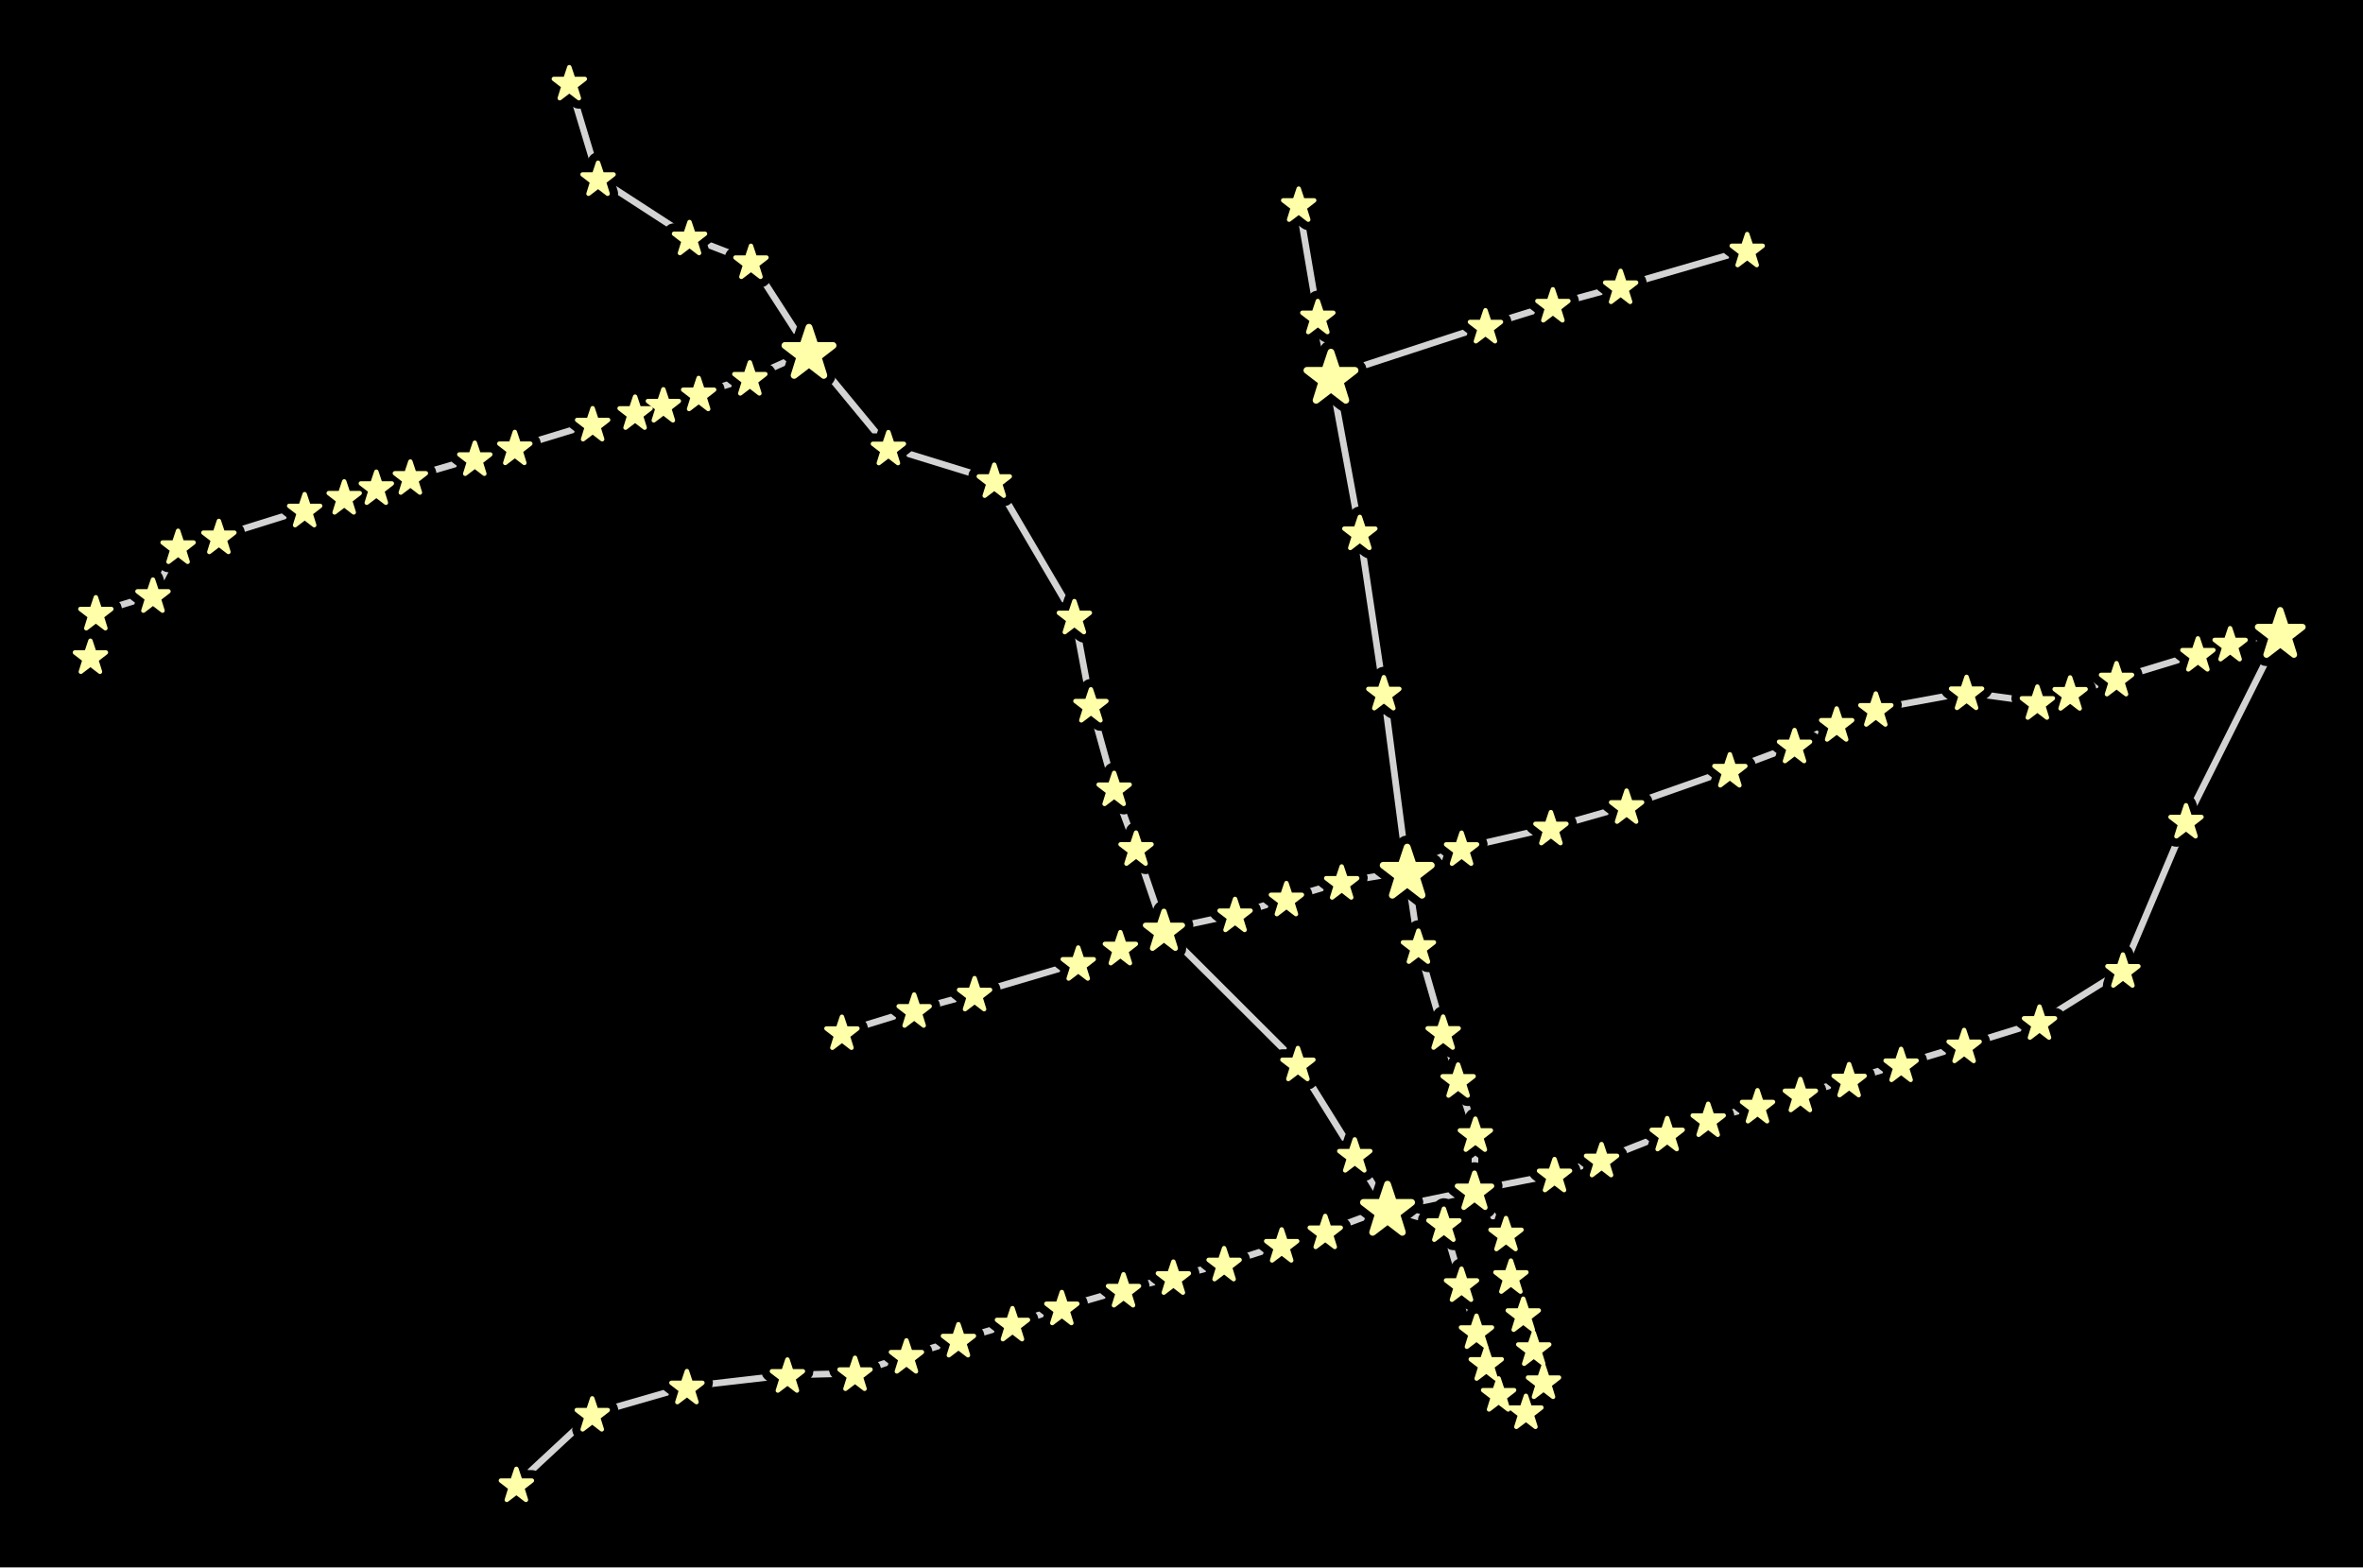
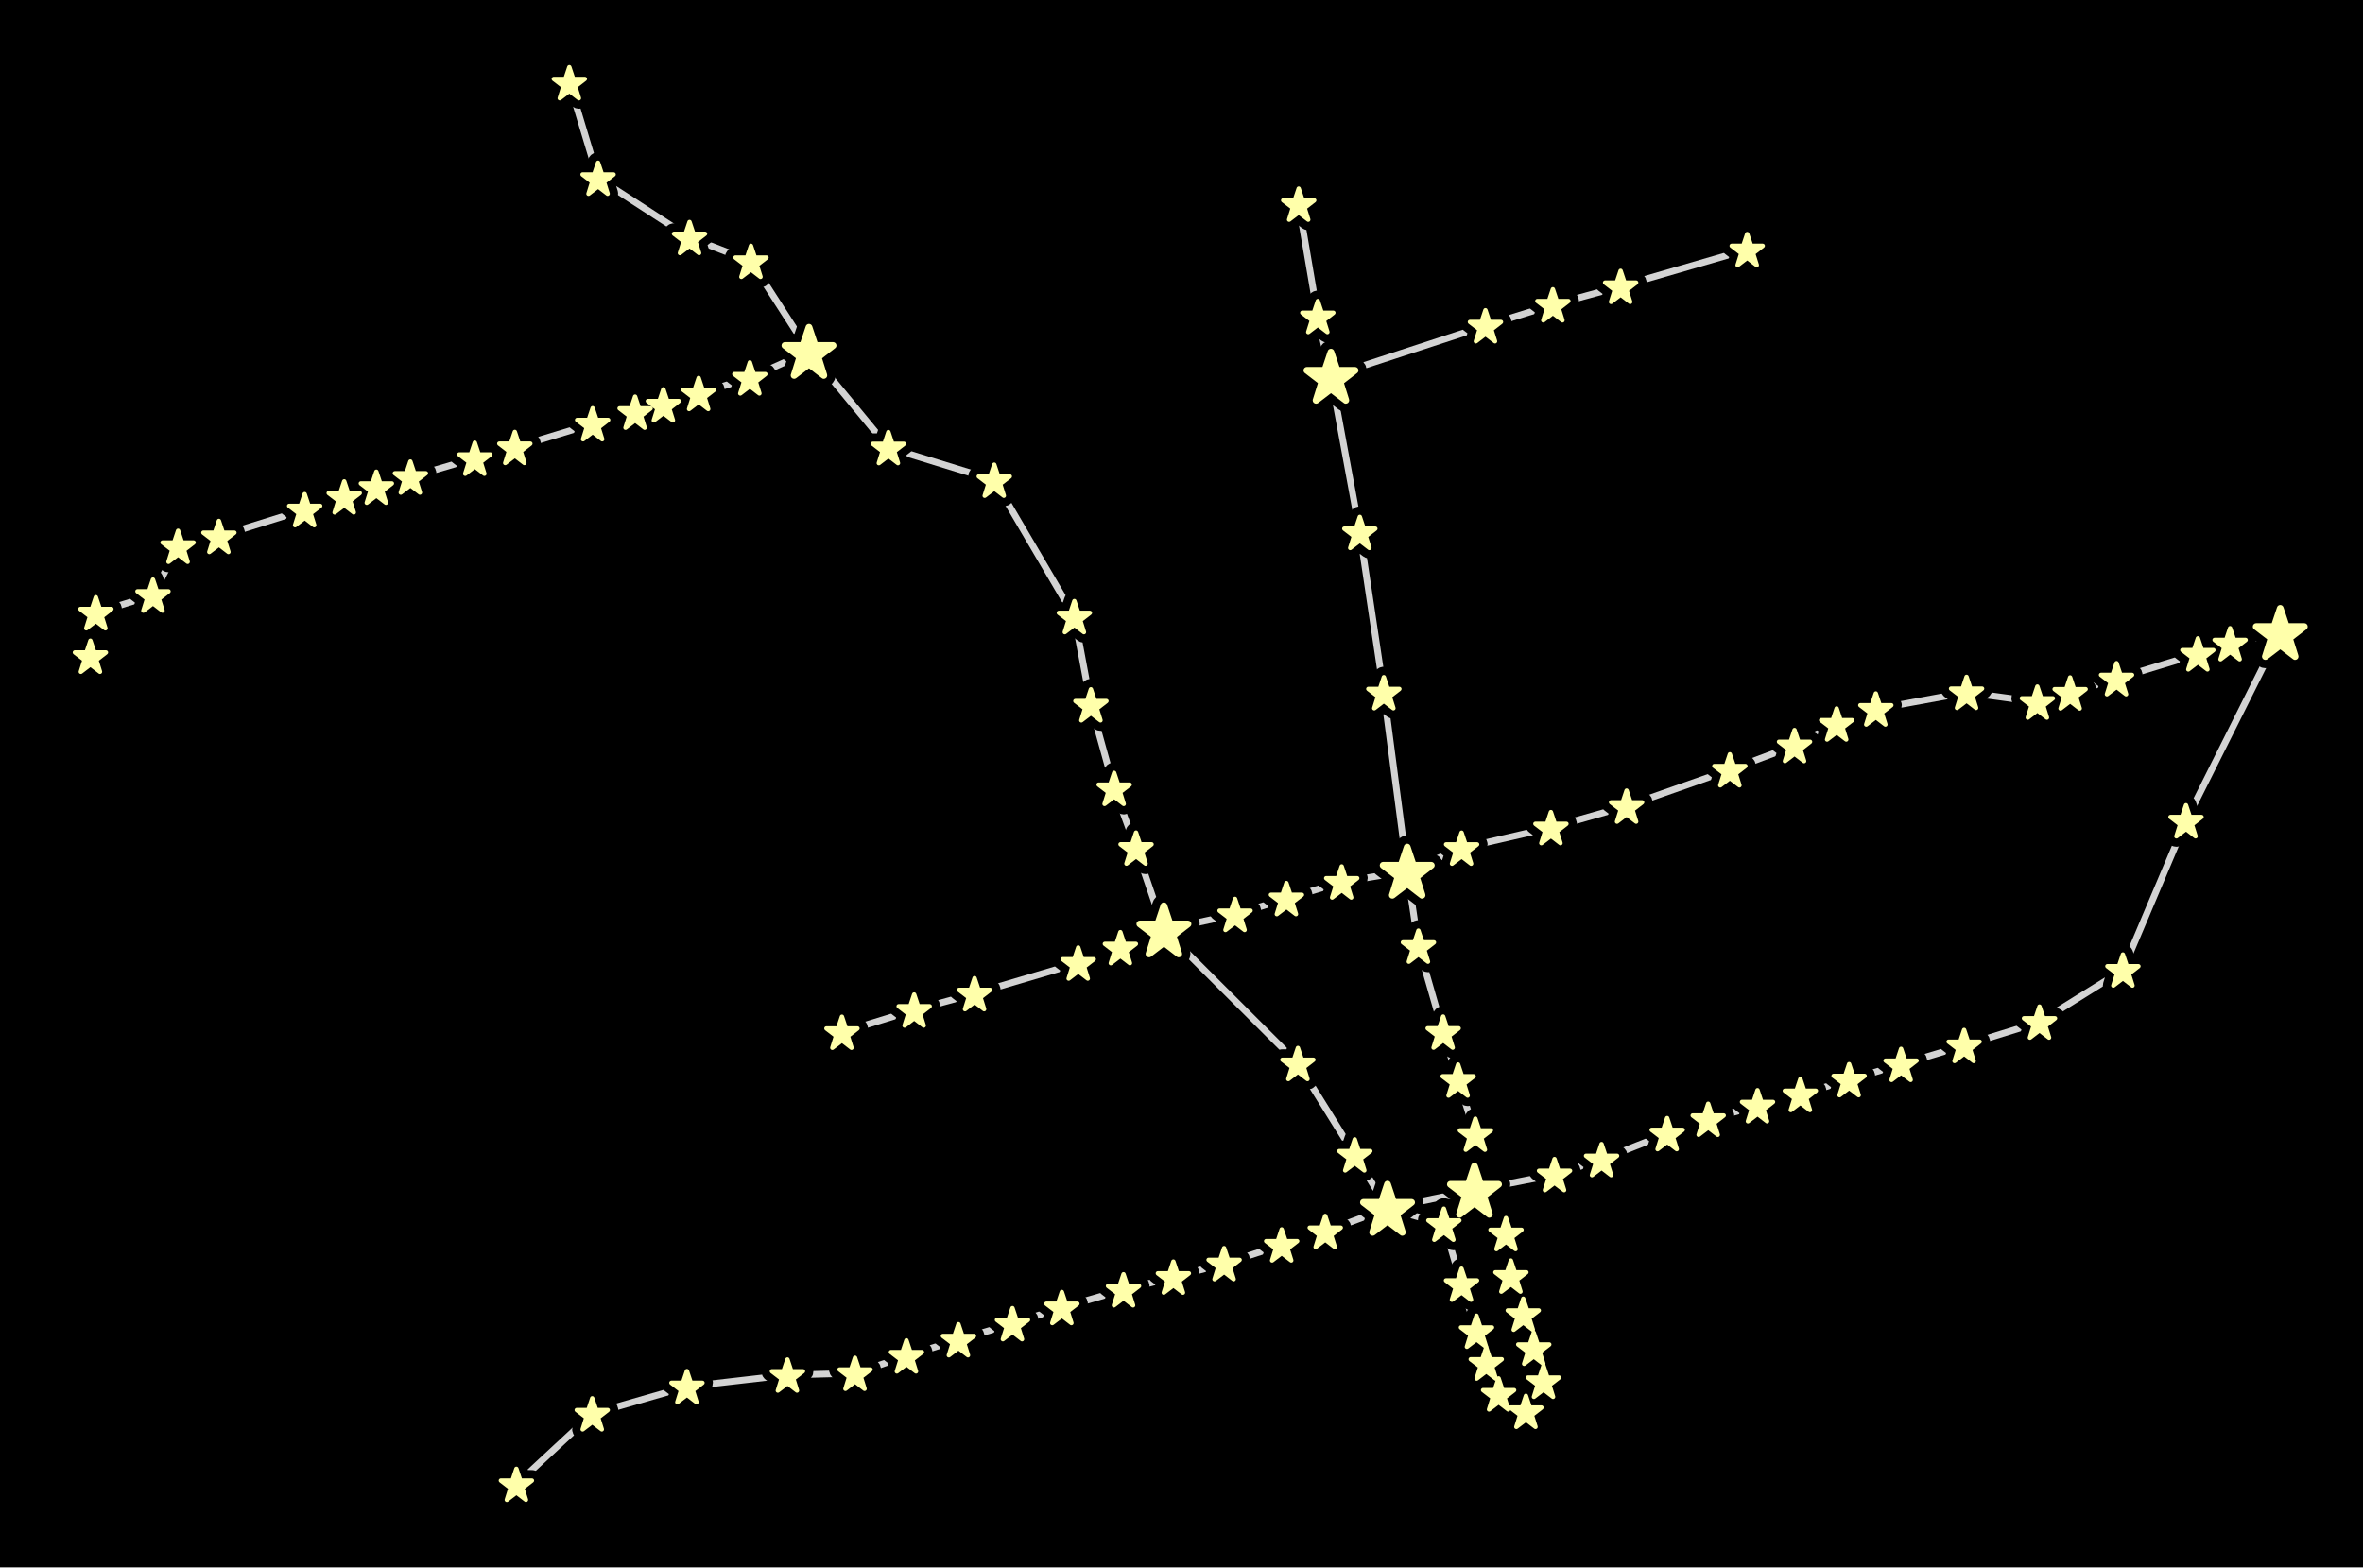
<svg xmlns="http://www.w3.org/2000/svg" width="3000" height="1990" viewBox="0 0 3000 1990">
  <defs>
    <path id="star" d="M100,39.332c0-3.332-2.636-6.029-5.935-6.169c0.004-0.012,0.004-0.024,0.009-0.035H65.461L55.863,4.341 c-0.004,0-0.009,0.001-0.014,0.001C55.058,1.833,52.738,0,49.967,0c-2.938,0-5.384,2.048-6.023,4.789 c-0.007-0.001-0.015,0-0.021-0.002l-9.45,28.341H6.336c-0.048-0.001-0.092-0.014-0.139-0.014C2.773,33.113,0,35.888,0,39.31 c0,1.884,0.857,3.55,2.185,4.687c-0.007,0.01-0.011,0.021-0.019,0.031L26.24,62.535l-8.961,28.683 c-0.364,0.789-0.582,1.659-0.582,2.587c0,3.422,2.775,6.195,6.198,6.195c1.405,0,2.687-0.484,3.727-1.272 c0.011,0.01,0.025,0.017,0.036,0.026L50.027,80.84l22.536,17.317C73.688,99.294,75.245,100,76.97,100 c3.424,0,6.198-2.773,6.198-6.195c0-0.748-0.154-1.456-0.397-2.121c0.016-0.002,0.029-0.01,0.045-0.012l-9.077-29.016l23.718-18.332 c-0.002-0.001-0.005-0.003-0.007-0.005C98.988,43.192,100,41.386,100,39.332z" />
    <mask id="gaps" maskUnits="userSpaceOnUse" x="0" y="0" width="3000" height="1990">
      <rect width="3000" height="1990" fill="#fff" />
      <g fill="#000" stroke="#000" stroke-linejoin="round">
        <use href="#star" transform="translate(633.1 1862.1) scale(0.45)" stroke-width="46.67" />
        <use href="#star" transform="translate(729.4 1772.6) scale(0.45)" stroke-width="46.67" />
        <use href="#star" transform="translate(1914.8 1769.4) scale(0.45)" stroke-width="46.67" />
        <use href="#star" transform="translate(1880.1 1747.3) scale(0.45)" stroke-width="46.67" />
        <use href="#star" transform="translate(849.6 1738) scale(0.45)" stroke-width="46.67" />
        <use href="#star" transform="translate(1937.1 1731.3) scale(0.45)" stroke-width="46.67" />
        <use href="#star" transform="translate(977.2 1723.3) scale(0.45)" stroke-width="46.67" />
        <use href="#star" transform="translate(1063 1721.1) scale(0.45)" stroke-width="46.67" />
        <use href="#star" transform="translate(1864.4 1708.1) scale(0.45)" stroke-width="46.67" />
        <use href="#star" transform="translate(1128.3 1699) scale(0.45)" stroke-width="46.67" />
        <use href="#star" transform="translate(1924.7 1689.3) scale(0.45)" stroke-width="46.67" />
        <use href="#star" transform="translate(1194.3 1678.5) scale(0.45)" stroke-width="46.67" />
        <use href="#star" transform="translate(1852 1667.7) scale(0.45)" stroke-width="46.67" />
        <use href="#star" transform="translate(1262.9 1658.1) scale(0.45)" stroke-width="46.67" />
        <use href="#star" transform="translate(1911.4 1646.1) scale(0.45)" stroke-width="46.67" />
        <use href="#star" transform="translate(1325.6 1637.6) scale(0.45)" stroke-width="46.67" />
        <use href="#star" transform="translate(1403.9 1615.1) scale(0.45)" stroke-width="46.67" />
        <use href="#star" transform="translate(1833 1608) scale(0.45)" stroke-width="46.67" />
        <use href="#star" transform="translate(1467.2 1599) scale(0.45)" stroke-width="46.67" />
        <use href="#star" transform="translate(1895.7 1597.7) scale(0.45)" stroke-width="46.67" />
        <use href="#star" transform="translate(1531.6 1581.9) scale(0.45)" stroke-width="46.67" />
        <use href="#star" transform="translate(1604.7 1558.1) scale(0.45)" stroke-width="46.67" />
        <use href="#star" transform="translate(1889.5 1543.7) scale(0.45)" stroke-width="46.67" />
        <use href="#star" transform="translate(1660 1541) scale(0.45)" stroke-width="46.67" />
        <use href="#star" transform="translate(1810.6 1531.8) scale(0.45)" stroke-width="46.67" />
        <use href="#star" transform="translate(1951.1 1468.8) scale(0.45)" stroke-width="46.67" />
        <use href="#star" transform="translate(2010.8 1449.8) scale(0.45)" stroke-width="46.67" />
        <use href="#star" transform="translate(1697.5 1443.8) scale(0.45)" stroke-width="46.67" />
        <use href="#star" transform="translate(1850.6 1417.5) scale(0.45)" stroke-width="46.67" />
        <use href="#star" transform="translate(2094.1 1416.8) scale(0.45)" stroke-width="46.67" />
        <use href="#star" transform="translate(2146.2 1398.6) scale(0.45)" stroke-width="46.67" />
        <use href="#star" transform="translate(2208.8 1381.4) scale(0.45)" stroke-width="46.67" />
        <use href="#star" transform="translate(2263.2 1367.2) scale(0.45)" stroke-width="46.67" />
        <use href="#star" transform="translate(1828.7 1348.8) scale(0.45)" stroke-width="46.67" />
        <use href="#star" transform="translate(2325.1 1348.3) scale(0.45)" stroke-width="46.67" />
        <use href="#star" transform="translate(2391.1 1328.9) scale(0.45)" stroke-width="46.67" />
        <use href="#star" transform="translate(1625.3 1327.8) scale(0.45)" stroke-width="46.67" />
        <use href="#star" transform="translate(2471.1 1304.9) scale(0.45)" stroke-width="46.67" />
        <use href="#star" transform="translate(1046.4 1288.1) scale(0.45)" stroke-width="46.67" />
        <use href="#star" transform="translate(1809.7 1287.9) scale(0.45)" stroke-width="46.67" />
        <use href="#star" transform="translate(2566.8 1275.2) scale(0.45)" stroke-width="46.67" />
        <use href="#star" transform="translate(1138.1 1259.9) scale(0.45)" stroke-width="46.67" />
        <use href="#star" transform="translate(1214.8 1239.1) scale(0.45)" stroke-width="46.67" />
        <use href="#star" transform="translate(2672.7 1209.1) scale(0.45)" stroke-width="46.67" />
        <use href="#star" transform="translate(1346.4 1200.2) scale(0.45)" stroke-width="46.67" />
        <use href="#star" transform="translate(1399.9 1180.7) scale(0.45)" stroke-width="46.67" />
        <use href="#star" transform="translate(1778.3 1178.8) scale(0.45)" stroke-width="46.67" />
        <use href="#star" transform="translate(1545.5 1138.5) scale(0.45)" stroke-width="46.67" />
        <use href="#star" transform="translate(1610.7 1118.4) scale(0.45)" stroke-width="46.67" />
        <use href="#star" transform="translate(1680.9 1097.3) scale(0.45)" stroke-width="46.67" />
        <use href="#star" transform="translate(1833.1 1054.4) scale(0.45)" stroke-width="46.67" />
        <use href="#star" transform="translate(1419.8 1054.3) scale(0.45)" stroke-width="46.67" />
        <use href="#star" transform="translate(1946.5 1028.3) scale(0.45)" stroke-width="46.67" />
        <use href="#star" transform="translate(2752.8 1019.6) scale(0.45)" stroke-width="46.67" />
        <use href="#star" transform="translate(2042.6 1001) scale(0.45)" stroke-width="46.67" />
        <use href="#star" transform="translate(1392 978.5) scale(0.45)" stroke-width="46.67" />
        <use href="#star" transform="translate(2173.7 954.9) scale(0.45)" stroke-width="46.67" />
        <use href="#star" transform="translate(2255.8 924.1) scale(0.45)" stroke-width="46.67" />
        <use href="#star" transform="translate(2309.3 896.7) scale(0.45)" stroke-width="46.67" />
        <use href="#star" transform="translate(2359 877.7) scale(0.45)" stroke-width="46.67" />
        <use href="#star" transform="translate(1362.5 872.4) scale(0.45)" stroke-width="46.67" />
        <use href="#star" transform="translate(2564.1 868.9) scale(0.45)" stroke-width="46.67" />
        <use href="#star" transform="translate(2605.7 857.3) scale(0.45)" stroke-width="46.67" />
        <use href="#star" transform="translate(1734.4 857) scale(0.45)" stroke-width="46.67" />
        <use href="#star" transform="translate(2474.2 856.6) scale(0.45)" stroke-width="46.67" />
        <use href="#star" transform="translate(2664.6 839.2) scale(0.45)" stroke-width="46.67" />
        <use href="#star" transform="translate(92.3 810.7) scale(0.45)" stroke-width="46.67" />
        <use href="#star" transform="translate(2767.9 807.7) scale(0.45)" stroke-width="46.67" />
        <use href="#star" transform="translate(2808.8 794.8) scale(0.45)" stroke-width="46.67" />
        <use href="#star" transform="translate(1341.5 760.4) scale(0.45)" stroke-width="46.67" />
        <use href="#star" transform="translate(99.2 755.5) scale(0.45)" stroke-width="46.67" />
        <use href="#star" transform="translate(171.7 733.1) scale(0.45)" stroke-width="46.67" />
        <use href="#star" transform="translate(203.6 671.1) scale(0.45)" stroke-width="46.67" />
        <use href="#star" transform="translate(255.4 658.6) scale(0.45)" stroke-width="46.67" />
        <use href="#star" transform="translate(1703.9 653.5) scale(0.45)" stroke-width="46.67" />
        <use href="#star" transform="translate(364.3 624.6) scale(0.45)" stroke-width="46.67" />
        <use href="#star" transform="translate(414.5 608.4) scale(0.45)" stroke-width="46.67" />
        <use href="#star" transform="translate(455.3 596.1) scale(0.45)" stroke-width="46.67" />
        <use href="#star" transform="translate(1239.8 587.2) scale(0.45)" stroke-width="46.67" />
        <use href="#star" transform="translate(498.5 583.2) scale(0.45)" stroke-width="46.67" />
        <use href="#star" transform="translate(580.3 559.3) scale(0.45)" stroke-width="46.67" />
        <use href="#star" transform="translate(1105.4 545.8) scale(0.45)" stroke-width="46.67" />
        <use href="#star" transform="translate(631.1 545.6) scale(0.45)" stroke-width="46.67" />
        <use href="#star" transform="translate(729.9 515.5) scale(0.45)" stroke-width="46.67" />
        <use href="#star" transform="translate(783.8 500.8) scale(0.45)" stroke-width="46.67" />
        <use href="#star" transform="translate(819.7 491.5) scale(0.45)" stroke-width="46.67" />
        <use href="#star" transform="translate(864.5 477.1) scale(0.45)" stroke-width="46.67" />
        <use href="#star" transform="translate(929.5 457.3) scale(0.45)" stroke-width="46.67" />
        <use href="#star" transform="translate(1863.4 391.1) scale(0.45)" stroke-width="46.67" />
        <use href="#star" transform="translate(1650.6 379.4) scale(0.45)" stroke-width="46.67" />
        <use href="#star" transform="translate(1949 364.5) scale(0.45)" stroke-width="46.67" />
        <use href="#star" transform="translate(2035 341.1) scale(0.45)" stroke-width="46.67" />
        <use href="#star" transform="translate(930.9 309.3) scale(0.45)" stroke-width="46.67" />
        <use href="#star" transform="translate(2195.7 294.4) scale(0.45)" stroke-width="46.67" />
        <use href="#star" transform="translate(852.9 279.1) scale(0.45)" stroke-width="46.67" />
        <use href="#star" transform="translate(1626.3 236.7) scale(0.45)" stroke-width="46.67" />
        <use href="#star" transform="translate(736.8 203.8) scale(0.45)" stroke-width="46.67" />
        <use href="#star" transform="translate(700.3 82.5) scale(0.45)" stroke-width="46.67" />
        <use href="#star" transform="translate(1726.7 1499.2) scale(0.6975)" stroke-width="30.11" />
-         <use href="#star" transform="translate(1846.9 1486.1) scale(0.5017)" stroke-width="41.86" />
-         <use href="#star" transform="translate(1450.9 1153.7) scale(0.5362)" stroke-width="39.16" />
+         <use href="#star" transform="translate(1837.1 1476.3) scale(0.6975)" stroke-width="30.11" />
+         <use href="#star" transform="translate(1442.8 1145.7) scale(0.6975)" stroke-width="30.11" />
        <use href="#star" transform="translate(1751.7 1071.2) scale(0.6975)" stroke-width="30.11" />
-         <use href="#star" transform="translate(2862.7 770.7) scale(0.6453)" stroke-width="32.54" />
+         <use href="#star" transform="translate(2860.1 768.1) scale(0.6975)" stroke-width="30.11" />
        <use href="#star" transform="translate(1654.9 442.8) scale(0.6975)" stroke-width="30.11" />
        <use href="#star" transform="translate(992.2 411.2) scale(0.6975)" stroke-width="30.11" />
      </g>
    </mask>
  </defs>
  <rect width="3000" height="1990" fill="#000000" />
  <g mask="url(#gaps)" fill="none" stroke="#d3d3d3" stroke-width="8.4" stroke-linecap="round" stroke-linejoin="round">
    <path d="M2775.3 1042.1 L2895 803" />
    <path d="M2775.3 1042.1 L2695.2 1231.6" />
    <path d="M2695.2 1231.6 L2589.3 1297.7" />
    <path d="M2589.3 1297.7 L2493.6 1327.4" />
    <path d="M2493.6 1327.4 L2413.6 1351.4" />
    <path d="M2413.6 1351.4 L2347.6 1370.8" />
    <path d="M2347.6 1370.8 L2285.7 1389.7" />
    <path d="M2285.7 1389.7 L2231.3 1403.9" />
    <path d="M2231.3 1403.9 L2168.7 1421.1" />
    <path d="M2168.7 1421.1 L2116.6 1439.3" />
    <path d="M2116.6 1439.3 L2033.3 1472.3" />
    <path d="M2033.3 1472.3 L1973.6 1491.3" />
    <path d="M1973.6 1491.3 L1872 1511.2" />
    <path d="M1872 1511.2 L1912 1566.2" />
    <path d="M1682.5 1563.5 L1627.2 1580.6" />
    <path d="M1627.2 1580.6 L1554.1 1604.4" />
    <path d="M1554.1 1604.4 L1489.7 1621.5" />
    <path d="M1489.7 1621.5 L1426.4 1637.6" />
    <path d="M1426.4 1637.6 L1348.1 1660.1" />
    <path d="M1348.1 1660.1 L1285.4 1680.6" />
    <path d="M1285.4 1680.6 L1216.8 1701" />
    <path d="M1216.8 1701 L1150.8 1721.5" />
    <path d="M1150.8 1721.5 L1085.5 1743.6" />
    <path d="M1085.5 1743.6 L999.7 1745.8" />
    <path d="M999.7 1745.8 L872.1 1760.5" />
    <path d="M872.1 1760.5 L751.9 1795.1" />
    <path d="M751.9 1795.1 L655.6 1884.6" />
    <path d="M1673.1 401.9 L1689.8 477.7" />
    <path d="M1726.4 676 L1756.9 879.5" />
    <path d="M1756.9 879.5 L1786.6 1106.1" />
    <path d="M1786.6 1106.1 L1800.8 1201.3" />
    <path d="M1786.6 1106.1 L1703.4 1119.8" />
    <path d="M1786.6 1106.1 L1855.6 1076.9" />
    <path d="M1800.8 1201.3 L1832.2 1310.4" />
    <path d="M1832.2 1310.4 L1851.2 1371.3" />
    <path d="M1851.2 1371.3 L1873.1 1440" />
    <path d="M1872 1511.2 L1873.1 1440" />
    <path d="M1912 1566.2 L1918.2 1620.2" />
    <path d="M1918.2 1620.2 L1933.9 1668.6" />
    <path d="M1933.9 1668.6 L1947.2 1711.8" />
    <path d="M1947.2 1711.8 L1959.6 1753.8" />
    <path d="M1959.6 1753.8 L1937.3 1791.9" />
    <path d="M1937.3 1791.9 L1902.6 1769.8" />
    <path d="M1902.6 1769.8 L1886.9 1730.6" />
    <path d="M1886.9 1730.6 L1874.5 1690.2" />
    <path d="M1874.5 1690.2 L1855.5 1630.5" />
    <path d="M1855.5 1630.5 L1833.1 1554.3" />
    <path d="M1833.1 1554.3 L1761.6 1534" />
    <path d="M1720 1466.3 L1647.8 1350.3" />
    <path d="M1647.8 1350.3 L1477.7 1180.5" />
    <path d="M1477.7 1180.5 L1442.3 1076.8" />
    <path d="M1477.7 1180.5 L1422.4 1203.2" />
    <path d="M1477.7 1180.5 L1568 1161" />
    <path d="M1442.3 1076.8 L1414.5 1001" />
    <path d="M1414.5 1001 L1385 894.9" />
    <path d="M1385 894.9 L1364 782.9" />
    <path d="M1364 782.9 L1262.3 609.7" />
    <path d="M1885.9 413.6 L1971.5 387" />
    <path d="M1971.5 387 L2057.5 363.6" />
    <path d="M2057.5 363.6 L2218.2 316.9" />
    <path d="M1682.5 1563.5 L1761.6 1534" />
    <path d="M1720 1466.3 L1761.6 1534" />
    <path d="M1872 1511.2 L1761.6 1534" />
    <path d="M1726.4 676 L1689.8 477.7" />
    <path d="M1885.9 413.6 L1689.8 477.7" />
    <path d="M2895 803 L2831.3 817.3" />
    <path d="M1262.3 609.7 L1127.9 568.3" />
    <path d="M1673.1 401.9 L1648.8 259.2" />
    <path d="M875.4 301.6 L759.3 226.3" />
    <path d="M1027.1 446.1 L953.4 331.8" />
    <path d="M1027.1 446.1 L952 479.8" />
    <path d="M759.3 226.3 L722.8 105" />
    <path d="M1027.1 446.1 L1127.9 568.3" />
    <path d="M875.4 301.6 L953.4 331.8" />
    <path d="M1068.9 1310.6 L1160.6 1282.4" />
    <path d="M2065.1 1023.5 L2196.2 977.4" />
    <path d="M2278.3 946.6 L2331.8 919.2" />
    <path d="M2496.7 879.1 L2586.6 891.4" />
    <path d="M1237.3 1261.6 L1368.9 1222.7" />
    <path d="M2687.1 861.7 L2790.4 830.2" />
    <path d="M1237.3 1261.6 L1160.6 1282.4" />
    <path d="M1368.9 1222.7 L1422.4 1203.2" />
    <path d="M1568 1161 L1633.2 1140.9" />
    <path d="M1703.4 1119.8 L1633.2 1140.9" />
    <path d="M1855.6 1076.9 L1969 1050.8" />
    <path d="M2065.1 1023.5 L1969 1050.8" />
    <path d="M2278.3 946.6 L2196.2 977.4" />
    <path d="M2331.8 919.2 L2381.5 900.2" />
    <path d="M2496.7 879.1 L2381.5 900.2" />
    <path d="M2586.6 891.4 L2628.2 879.8" />
    <path d="M2628.2 879.8 L2687.1 861.7" />
    <path d="M2790.4 830.2 L2831.3 817.3" />
    <path d="M114.8 833.2 L121.7 778" />
    <path d="M121.7 778 L194.2 755.6" />
    <path d="M194.2 755.6 L226.1 693.6" />
    <path d="M226.1 693.6 L277.9 681.1" />
    <path d="M277.9 681.1 L386.8 647.1" />
    <path d="M386.8 647.1 L437 630.9" />
    <path d="M437 630.9 L477.8 618.6" />
    <path d="M477.8 618.6 L521 605.7" />
    <path d="M521 605.7 L602.8 581.8" />
    <path d="M602.8 581.8 L653.6 568.1" />
    <path d="M653.6 568.1 L752.4 538" />
    <path d="M752.4 538 L806.3 523.3" />
    <path d="M806.3 523.3 L842.2 514" />
    <path d="M842.2 514 L887 499.6" />
    <path d="M887 499.6 L952 479.8" />
  </g>
  <g fill="#ffffaa">
    <use href="#star" transform="translate(633.1 1862.1) scale(0.45)" />
    <use href="#star" transform="translate(729.4 1772.6) scale(0.45)" />
    <use href="#star" transform="translate(1914.8 1769.4) scale(0.45)" />
    <use href="#star" transform="translate(1880.1 1747.3) scale(0.45)" />
    <use href="#star" transform="translate(849.6 1738) scale(0.45)" />
    <use href="#star" transform="translate(1937.1 1731.3) scale(0.45)" />
    <use href="#star" transform="translate(977.2 1723.3) scale(0.45)" />
    <use href="#star" transform="translate(1063 1721.1) scale(0.45)" />
    <use href="#star" transform="translate(1864.4 1708.1) scale(0.45)" />
    <use href="#star" transform="translate(1128.3 1699) scale(0.45)" />
    <use href="#star" transform="translate(1924.7 1689.3) scale(0.45)" />
    <use href="#star" transform="translate(1194.3 1678.5) scale(0.45)" />
    <use href="#star" transform="translate(1852 1667.7) scale(0.45)" />
    <use href="#star" transform="translate(1262.9 1658.1) scale(0.45)" />
    <use href="#star" transform="translate(1911.4 1646.1) scale(0.45)" />
    <use href="#star" transform="translate(1325.6 1637.6) scale(0.45)" />
    <use href="#star" transform="translate(1403.9 1615.1) scale(0.45)" />
    <use href="#star" transform="translate(1833 1608) scale(0.45)" />
    <use href="#star" transform="translate(1467.2 1599) scale(0.45)" />
    <use href="#star" transform="translate(1895.7 1597.7) scale(0.45)" />
    <use href="#star" transform="translate(1531.6 1581.9) scale(0.45)" />
    <use href="#star" transform="translate(1604.7 1558.1) scale(0.45)" />
    <use href="#star" transform="translate(1889.5 1543.7) scale(0.45)" />
    <use href="#star" transform="translate(1660 1541) scale(0.45)" />
    <use href="#star" transform="translate(1810.6 1531.8) scale(0.45)" />
    <use href="#star" transform="translate(1951.1 1468.8) scale(0.45)" />
    <use href="#star" transform="translate(2010.8 1449.8) scale(0.45)" />
    <use href="#star" transform="translate(1697.5 1443.8) scale(0.45)" />
    <use href="#star" transform="translate(1850.6 1417.5) scale(0.45)" />
    <use href="#star" transform="translate(2094.1 1416.8) scale(0.45)" />
    <use href="#star" transform="translate(2146.2 1398.6) scale(0.45)" />
    <use href="#star" transform="translate(2208.8 1381.4) scale(0.45)" />
    <use href="#star" transform="translate(2263.2 1367.2) scale(0.45)" />
    <use href="#star" transform="translate(1828.7 1348.8) scale(0.45)" />
    <use href="#star" transform="translate(2325.1 1348.3) scale(0.45)" />
    <use href="#star" transform="translate(2391.1 1328.9) scale(0.45)" />
    <use href="#star" transform="translate(1625.3 1327.8) scale(0.45)" />
    <use href="#star" transform="translate(2471.1 1304.9) scale(0.45)" />
    <use href="#star" transform="translate(1046.4 1288.1) scale(0.45)" />
    <use href="#star" transform="translate(1809.7 1287.9) scale(0.45)" />
    <use href="#star" transform="translate(2566.8 1275.2) scale(0.45)" />
    <use href="#star" transform="translate(1138.1 1259.9) scale(0.45)" />
    <use href="#star" transform="translate(1214.8 1239.1) scale(0.45)" />
    <use href="#star" transform="translate(2672.7 1209.1) scale(0.45)" />
    <use href="#star" transform="translate(1346.4 1200.2) scale(0.45)" />
    <use href="#star" transform="translate(1399.9 1180.7) scale(0.45)" />
    <use href="#star" transform="translate(1778.3 1178.8) scale(0.45)" />
    <use href="#star" transform="translate(1545.5 1138.5) scale(0.45)" />
    <use href="#star" transform="translate(1610.7 1118.4) scale(0.45)" />
    <use href="#star" transform="translate(1680.9 1097.3) scale(0.45)" />
    <use href="#star" transform="translate(1833.1 1054.4) scale(0.45)" />
    <use href="#star" transform="translate(1419.8 1054.3) scale(0.45)" />
    <use href="#star" transform="translate(1946.5 1028.3) scale(0.45)" />
    <use href="#star" transform="translate(2752.8 1019.6) scale(0.45)" />
    <use href="#star" transform="translate(2042.6 1001) scale(0.45)" />
    <use href="#star" transform="translate(1392 978.5) scale(0.45)" />
    <use href="#star" transform="translate(2173.7 954.9) scale(0.45)" />
    <use href="#star" transform="translate(2255.8 924.1) scale(0.45)" />
    <use href="#star" transform="translate(2309.3 896.7) scale(0.45)" />
    <use href="#star" transform="translate(2359 877.7) scale(0.45)" />
    <use href="#star" transform="translate(1362.5 872.4) scale(0.45)" />
    <use href="#star" transform="translate(2564.1 868.9) scale(0.45)" />
    <use href="#star" transform="translate(2605.7 857.3) scale(0.45)" />
    <use href="#star" transform="translate(1734.4 857) scale(0.45)" />
    <use href="#star" transform="translate(2474.2 856.6) scale(0.45)" />
    <use href="#star" transform="translate(2664.6 839.2) scale(0.45)" />
    <use href="#star" transform="translate(92.3 810.7) scale(0.45)" />
    <use href="#star" transform="translate(2767.9 807.7) scale(0.45)" />
    <use href="#star" transform="translate(2808.8 794.8) scale(0.45)" />
    <use href="#star" transform="translate(1341.5 760.4) scale(0.45)" />
    <use href="#star" transform="translate(99.2 755.5) scale(0.45)" />
    <use href="#star" transform="translate(171.7 733.1) scale(0.45)" />
    <use href="#star" transform="translate(203.6 671.1) scale(0.45)" />
    <use href="#star" transform="translate(255.4 658.6) scale(0.45)" />
    <use href="#star" transform="translate(1703.9 653.5) scale(0.45)" />
    <use href="#star" transform="translate(364.3 624.6) scale(0.45)" />
    <use href="#star" transform="translate(414.5 608.4) scale(0.45)" />
    <use href="#star" transform="translate(455.3 596.1) scale(0.45)" />
    <use href="#star" transform="translate(1239.8 587.2) scale(0.45)" />
    <use href="#star" transform="translate(498.5 583.2) scale(0.45)" />
    <use href="#star" transform="translate(580.3 559.3) scale(0.45)" />
    <use href="#star" transform="translate(1105.4 545.8) scale(0.45)" />
    <use href="#star" transform="translate(631.1 545.6) scale(0.45)" />
    <use href="#star" transform="translate(729.9 515.5) scale(0.45)" />
    <use href="#star" transform="translate(783.8 500.8) scale(0.45)" />
    <use href="#star" transform="translate(819.7 491.5) scale(0.45)" />
    <use href="#star" transform="translate(864.5 477.1) scale(0.45)" />
    <use href="#star" transform="translate(929.5 457.3) scale(0.45)" />
    <use href="#star" transform="translate(1863.4 391.1) scale(0.45)" />
    <use href="#star" transform="translate(1650.6 379.4) scale(0.45)" />
    <use href="#star" transform="translate(1949 364.5) scale(0.45)" />
    <use href="#star" transform="translate(2035 341.1) scale(0.45)" />
    <use href="#star" transform="translate(930.9 309.3) scale(0.45)" />
    <use href="#star" transform="translate(2195.7 294.4) scale(0.45)" />
    <use href="#star" transform="translate(852.9 279.1) scale(0.45)" />
    <use href="#star" transform="translate(1626.3 236.7) scale(0.45)" />
    <use href="#star" transform="translate(736.8 203.8) scale(0.45)" />
    <use href="#star" transform="translate(700.3 82.5) scale(0.45)" />
    <use href="#star" transform="translate(1726.7 1499.2) scale(0.6975)" />
-     <use href="#star" transform="translate(1846.9 1486.1) scale(0.5017)" />
-     <use href="#star" transform="translate(1450.9 1153.7) scale(0.5362)" />
+     <use href="#star" transform="translate(1837.1 1476.3) scale(0.6975)" />
+     <use href="#star" transform="translate(1442.8 1145.7) scale(0.6975)" />
    <use href="#star" transform="translate(1751.7 1071.2) scale(0.6975)" />
-     <use href="#star" transform="translate(2862.7 770.7) scale(0.6453)" />
+     <use href="#star" transform="translate(2860.1 768.1) scale(0.6975)" />
    <use href="#star" transform="translate(1654.9 442.8) scale(0.6975)" />
    <use href="#star" transform="translate(992.2 411.2) scale(0.6975)" />
  </g>
</svg>
